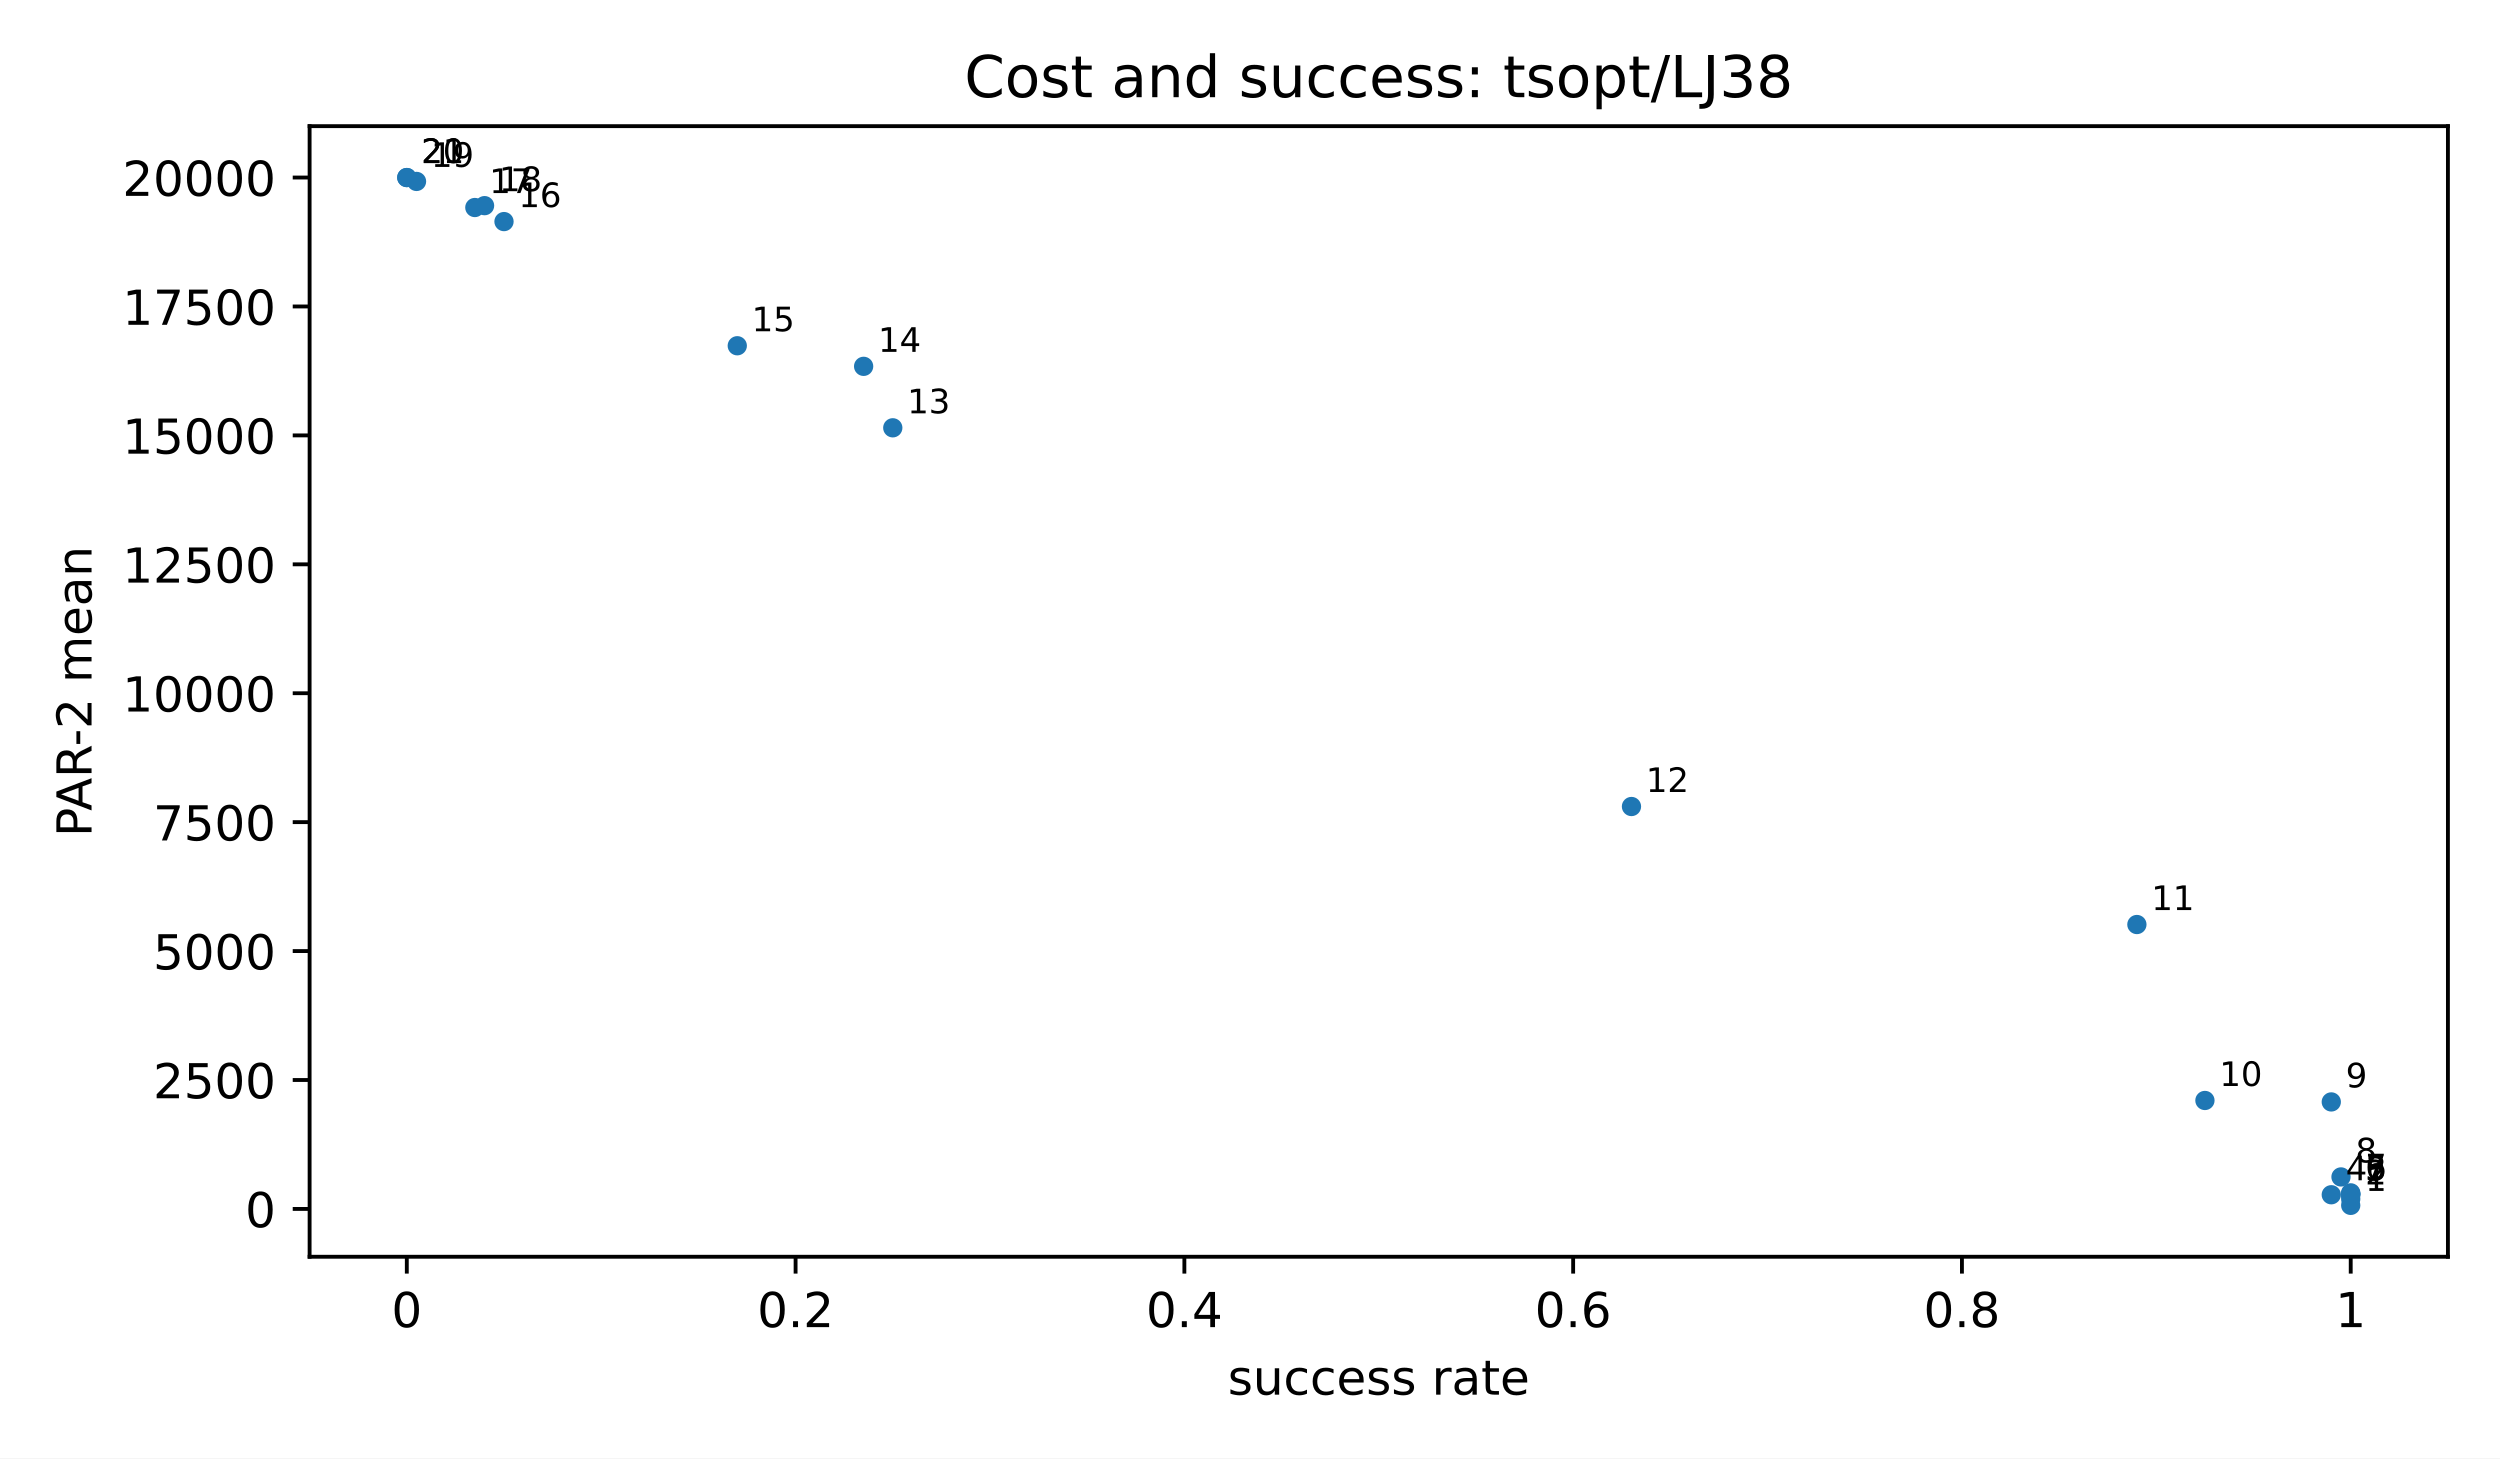
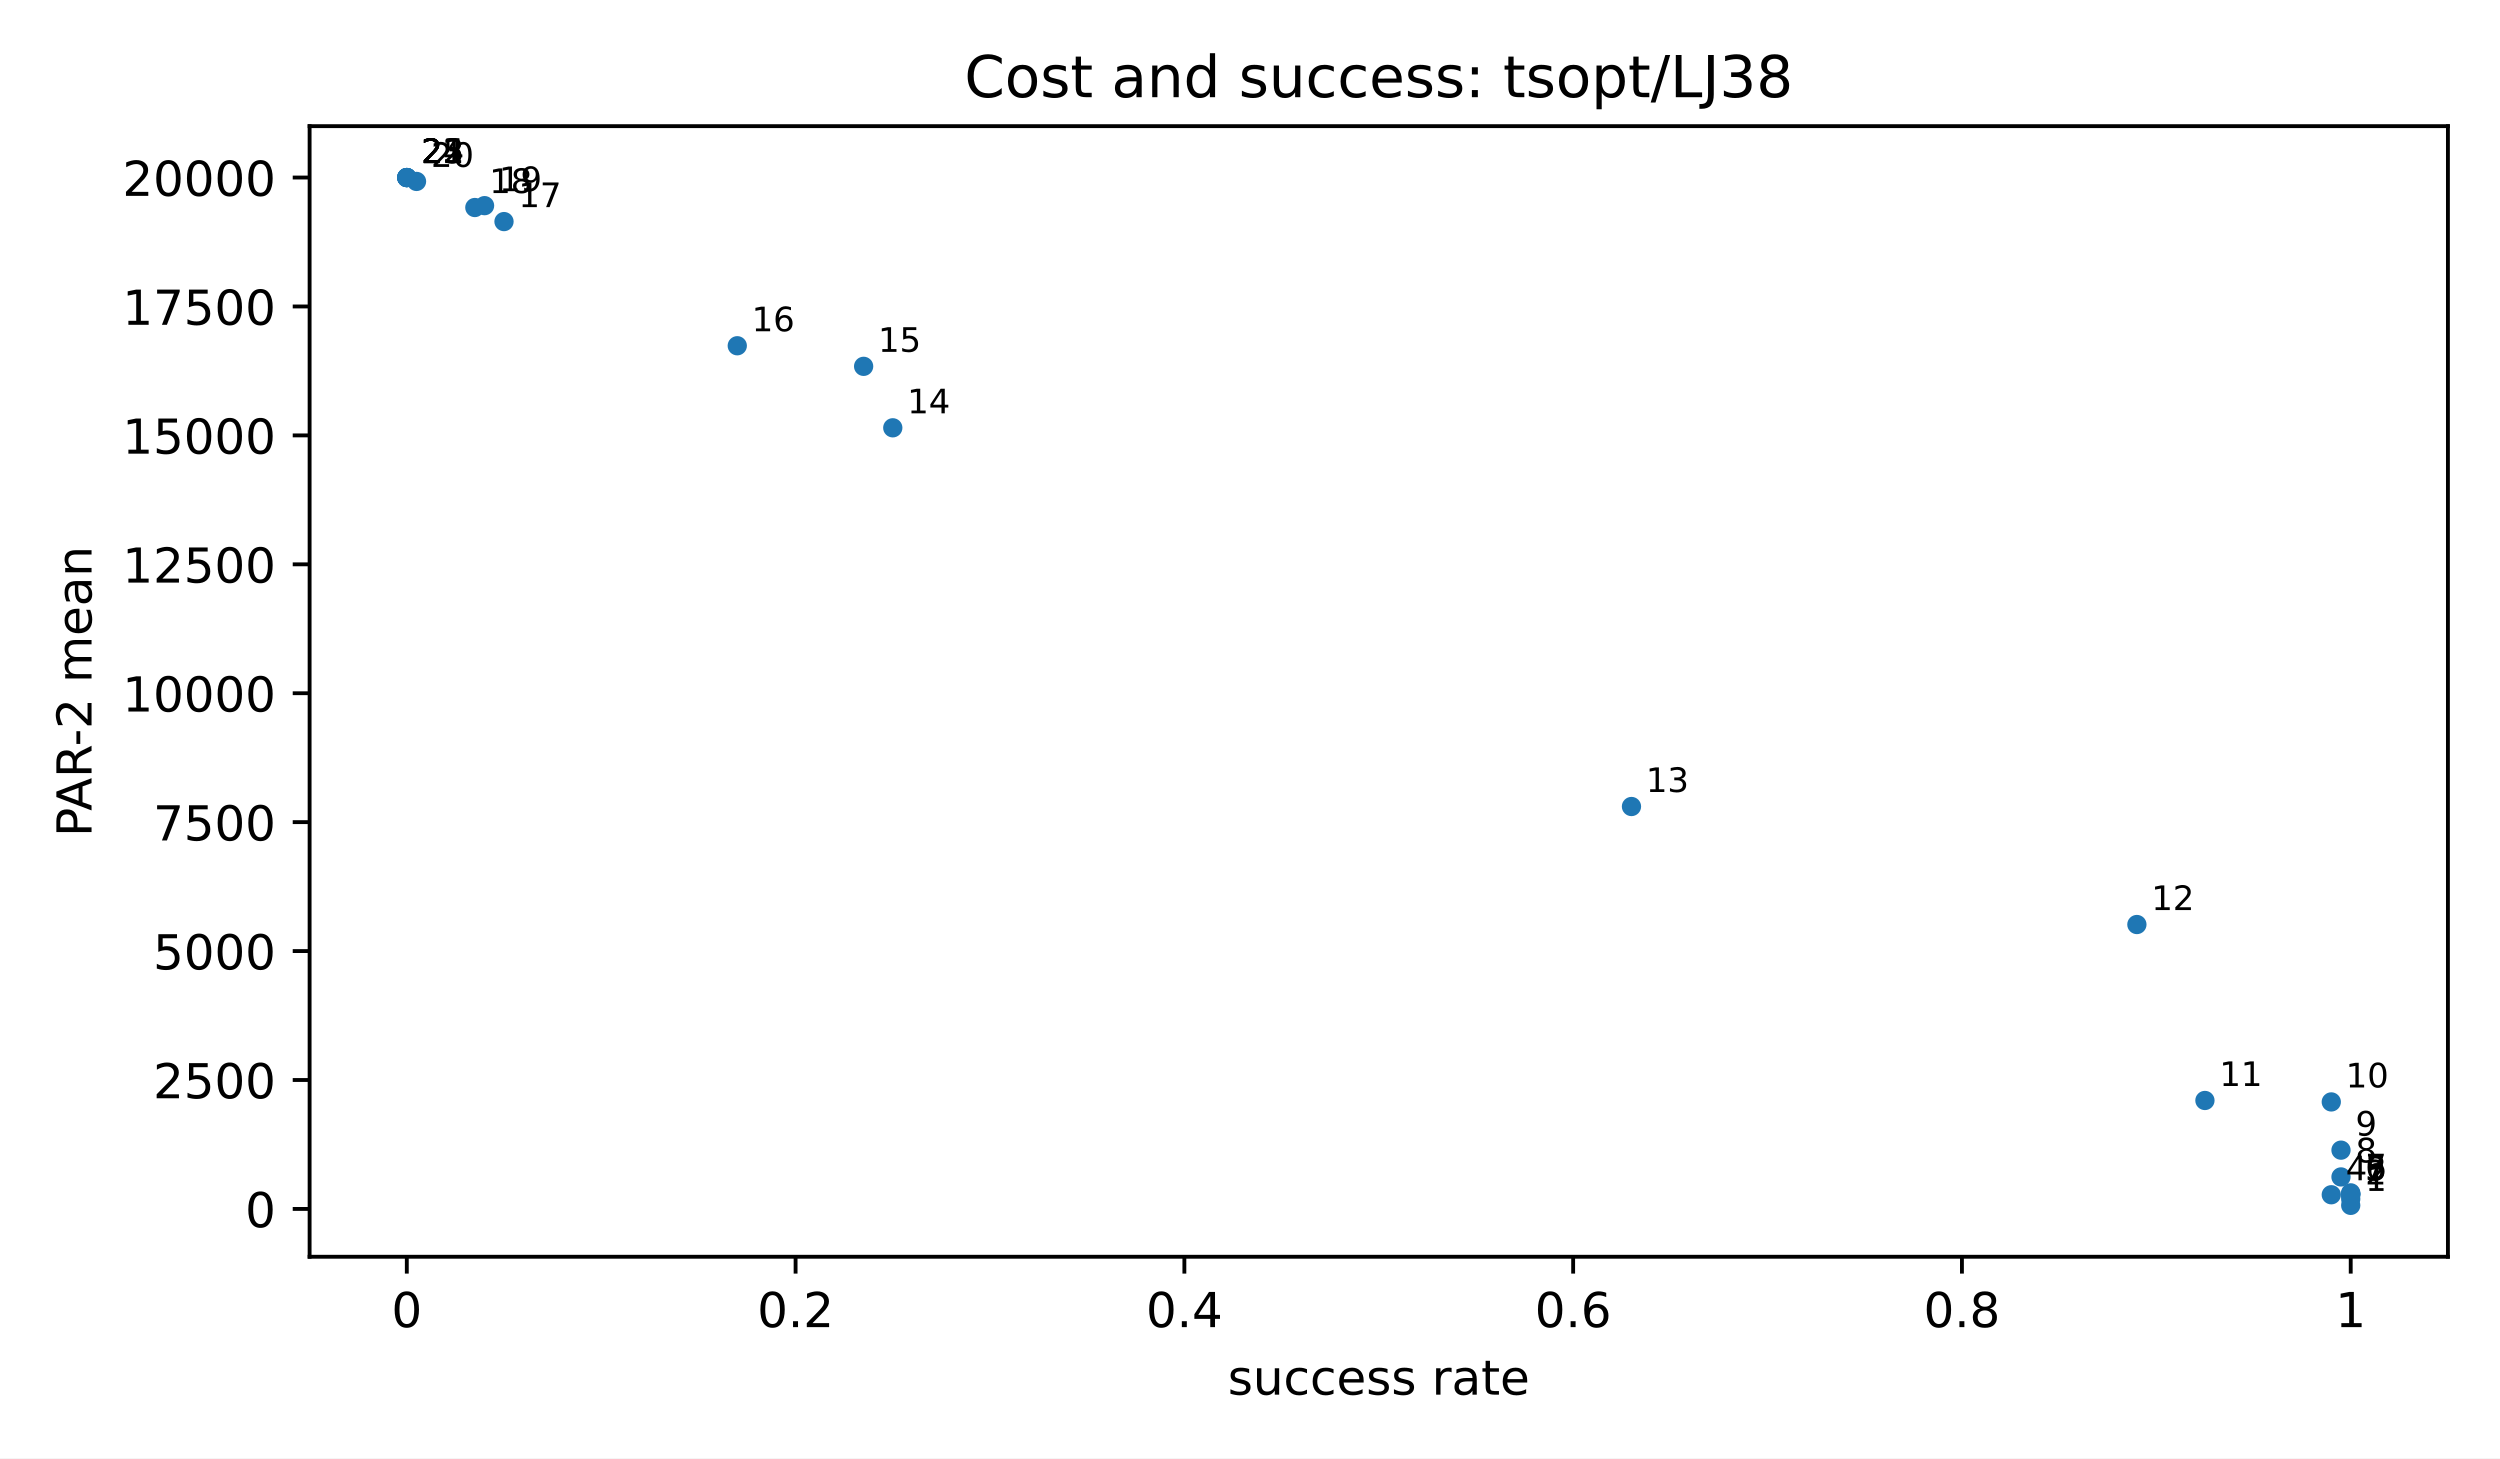
<svg xmlns="http://www.w3.org/2000/svg" xmlns:xlink="http://www.w3.org/1999/xlink" width="518.4pt" height="302.4pt" viewBox="0 0 518.4 302.4" version="1.1">
  <defs>
    <style type="text/css">*{stroke-linejoin: round; stroke-linecap: butt}</style>
  </defs>
  <g id="figure_1">
    <g id="patch_1">
      <path d="M 0 302.4  L 518.4 302.4  L 518.4 0  L 0 0  z " style="fill: #ffffff" />
    </g>
    <g id="axes_1">
      <g id="patch_2">
        <path d="M 64.2 260.6  L 507.6 260.6  L 507.6 26.16  L 64.2 26.16  z " style="fill: #ffffff" />
      </g>
      <g id="PathCollection_1">
        <defs>
          <path id="m2d8934182f" d="M 0 2  C 0.53 2 1.039 1.789 1.414 1.414  C 1.789 1.039 2 0.53 2 0  C 2 -0.53 1.789 -1.039 1.414 -1.414  C 1.039 -1.789 0.53 -2 0 -2  C -0.53 -2 -1.039 -1.789 -1.414 -1.414  C -1.789 -1.039 -2 -0.53 -2 0  C -2 0.53 -1.789 1.039 -1.414 1.414  C -1.039 1.789 -0.53 2 0 2  z " />
        </defs>
        <g clip-path="url(#p3300185fd4)">
          <use xlink:href="#m2d8934182f" x="487.445" y="249.944" style="fill: #1f77b4" />
          <use xlink:href="#m2d8934182f" x="487.445" y="248.619" style="fill: #1f77b4" />
          <use xlink:href="#m2d8934182f" x="487.445" y="247.782" style="fill: #1f77b4" />
          <use xlink:href="#m2d8934182f" x="483.415" y="247.744" style="fill: #1f77b4" />
          <use xlink:href="#m2d8934182f" x="487.445" y="247.681" style="fill: #1f77b4" />
          <use xlink:href="#m2d8934182f" x="487.445" y="247.548" style="fill: #1f77b4" />
          <use xlink:href="#m2d8934182f" x="487.445" y="247.351" style="fill: #1f77b4" />
          <use xlink:href="#m2d8934182f" x="485.43" y="244.05" style="fill: #1f77b4" />
+           <use xlink:href="#m2d8934182f" x="485.43" y="238.495" style="fill: #1f77b4" />
          <use xlink:href="#m2d8934182f" x="483.415" y="228.496" style="fill: #1f77b4" />
          <use xlink:href="#m2d8934182f" x="457.214" y="228.194" style="fill: #1f77b4" />
          <use xlink:href="#m2d8934182f" x="443.105" y="191.709" style="fill: #1f77b4" />
          <use xlink:href="#m2d8934182f" x="338.302" y="167.238" style="fill: #1f77b4" />
          <use xlink:href="#m2d8934182f" x="185.127" y="88.71" style="fill: #1f77b4" />
          <use xlink:href="#m2d8934182f" x="179.081" y="75.964" style="fill: #1f77b4" />
          <use xlink:href="#m2d8934182f" x="152.88" y="71.696" style="fill: #1f77b4" />
          <use xlink:href="#m2d8934182f" x="104.509" y="45.947" style="fill: #1f77b4" />
          <use xlink:href="#m2d8934182f" x="98.463" y="43.031" style="fill: #1f77b4" />
          <use xlink:href="#m2d8934182f" x="100.478" y="42.644" style="fill: #1f77b4" />
          <use xlink:href="#m2d8934182f" x="86.37" y="37.621" style="fill: #1f77b4" />
          <use xlink:href="#m2d8934182f" x="84.355" y="36.816" style="fill: #1f77b4" />
          <use xlink:href="#m2d8934182f" x="84.355" y="36.816" style="fill: #1f77b4" />
+           <use xlink:href="#m2d8934182f" x="84.355" y="36.816" style="fill: #1f77b4" />
+           <use xlink:href="#m2d8934182f" x="84.355" y="36.816" style="fill: #1f77b4" />
+           <use xlink:href="#m2d8934182f" x="84.355" y="36.816" style="fill: #1f77b4" />
        </g>
      </g>
      <g id="matplotlib.axis_1">
        <g id="xtick_1">
          <g id="line2d_1">
            <defs>
              <path id="m8ea4d47d77" d="M 0 0  L 0 3.5  " style="stroke: #000000; stroke-width: 0.8" />
            </defs>
            <g>
              <use xlink:href="#m8ea4d47d77" x="84.355" y="260.6" style="stroke: #000000; stroke-width: 0.8" />
            </g>
          </g>
          <g id="text_1">
            <text style="font-size: 10px; font-family: 'DejaVu Sans', 'Bitstream Vera Sans', 'Computer Modern Sans Serif', 'Lucida Grande', 'Verdana', 'Geneva', 'Lucid', 'Arial', 'Helvetica', 'Avant Garde', sans-serif; text-anchor: middle" x="84.355" y="275.198" transform="rotate(-0 84.35455 275.1977)">0</text>
          </g>
        </g>
        <g id="xtick_2">
          <g id="line2d_2">
            <g>
              <use xlink:href="#m8ea4d47d77" x="164.973" y="260.6" style="stroke: #000000; stroke-width: 0.8" />
            </g>
          </g>
          <g id="text_2">
            <text style="font-size: 10px; font-family: 'DejaVu Sans', 'Bitstream Vera Sans', 'Computer Modern Sans Serif', 'Lucida Grande', 'Verdana', 'Geneva', 'Lucid', 'Arial', 'Helvetica', 'Avant Garde', sans-serif; text-anchor: middle" x="164.973" y="275.198" transform="rotate(-0 164.9727 275.1977)">0.2</text>
          </g>
        </g>
        <g id="xtick_3">
          <g id="line2d_3">
            <g>
              <use xlink:href="#m8ea4d47d77" x="245.591" y="260.6" style="stroke: #000000; stroke-width: 0.8" />
            </g>
          </g>
          <g id="text_3">
            <text style="font-size: 10px; font-family: 'DejaVu Sans', 'Bitstream Vera Sans', 'Computer Modern Sans Serif', 'Lucida Grande', 'Verdana', 'Geneva', 'Lucid', 'Arial', 'Helvetica', 'Avant Garde', sans-serif; text-anchor: middle" x="245.591" y="275.198" transform="rotate(-0 245.5909 275.1977)">0.4</text>
          </g>
        </g>
        <g id="xtick_4">
          <g id="line2d_4">
            <g>
              <use xlink:href="#m8ea4d47d77" x="326.209" y="260.6" style="stroke: #000000; stroke-width: 0.8" />
            </g>
          </g>
          <g id="text_4">
            <text style="font-size: 10px; font-family: 'DejaVu Sans', 'Bitstream Vera Sans', 'Computer Modern Sans Serif', 'Lucida Grande', 'Verdana', 'Geneva', 'Lucid', 'Arial', 'Helvetica', 'Avant Garde', sans-serif; text-anchor: middle" x="326.209" y="275.198" transform="rotate(-0 326.2091 275.1977)">0.6</text>
          </g>
        </g>
        <g id="xtick_5">
          <g id="line2d_5">
            <g>
              <use xlink:href="#m8ea4d47d77" x="406.827" y="260.6" style="stroke: #000000; stroke-width: 0.8" />
            </g>
          </g>
          <g id="text_5">
            <text style="font-size: 10px; font-family: 'DejaVu Sans', 'Bitstream Vera Sans', 'Computer Modern Sans Serif', 'Lucida Grande', 'Verdana', 'Geneva', 'Lucid', 'Arial', 'Helvetica', 'Avant Garde', sans-serif; text-anchor: middle" x="406.827" y="275.198" transform="rotate(-0 406.8273 275.1977)">0.8</text>
          </g>
        </g>
        <g id="xtick_6">
          <g id="line2d_6">
            <g>
              <use xlink:href="#m8ea4d47d77" x="487.445" y="260.6" style="stroke: #000000; stroke-width: 0.8" />
            </g>
          </g>
          <g id="text_6">
            <text style="font-size: 10px; font-family: 'DejaVu Sans', 'Bitstream Vera Sans', 'Computer Modern Sans Serif', 'Lucida Grande', 'Verdana', 'Geneva', 'Lucid', 'Arial', 'Helvetica', 'Avant Garde', sans-serif; text-anchor: middle" x="487.445" y="275.198" transform="rotate(-0 487.4455 275.1977)">1</text>
          </g>
        </g>
        <g id="text_7">
          <text style="font-size: 10px; font-family: 'DejaVu Sans', 'Bitstream Vera Sans', 'Computer Modern Sans Serif', 'Lucida Grande', 'Verdana', 'Geneva', 'Lucid', 'Arial', 'Helvetica', 'Avant Garde', sans-serif; text-anchor: middle" x="285.9" y="289.198" transform="rotate(-0 285.9 289.1977)">success rate</text>
        </g>
      </g>
      <g id="matplotlib.axis_2">
        <g id="ytick_1">
          <g id="line2d_7">
            <defs>
              <path id="md659df78fa" d="M 0 0  L -3.5 0  " style="stroke: #000000; stroke-width: 0.8" />
            </defs>
            <g>
              <use xlink:href="#md659df78fa" x="64.2" y="250.679" style="stroke: #000000; stroke-width: 0.8" />
            </g>
          </g>
          <g id="text_8">
            <text style="font-size: 10px; font-family: 'DejaVu Sans', 'Bitstream Vera Sans', 'Computer Modern Sans Serif', 'Lucida Grande', 'Verdana', 'Geneva', 'Lucid', 'Arial', 'Helvetica', 'Avant Garde', sans-serif; text-anchor: end" x="57.2" y="254.478" transform="rotate(-0 57.2 254.4775)">0</text>
          </g>
        </g>
        <g id="ytick_2">
          <g id="line2d_8">
            <g>
              <use xlink:href="#md659df78fa" x="64.2" y="223.946" style="stroke: #000000; stroke-width: 0.8" />
            </g>
          </g>
          <g id="text_9">
            <text style="font-size: 10px; font-family: 'DejaVu Sans', 'Bitstream Vera Sans', 'Computer Modern Sans Serif', 'Lucida Grande', 'Verdana', 'Geneva', 'Lucid', 'Arial', 'Helvetica', 'Avant Garde', sans-serif; text-anchor: end" x="57.2" y="227.745" transform="rotate(-0 57.2 227.7447)">2500</text>
          </g>
        </g>
        <g id="ytick_3">
          <g id="line2d_9">
            <g>
              <use xlink:href="#md659df78fa" x="64.2" y="197.213" style="stroke: #000000; stroke-width: 0.8" />
            </g>
          </g>
          <g id="text_10">
            <text style="font-size: 10px; font-family: 'DejaVu Sans', 'Bitstream Vera Sans', 'Computer Modern Sans Serif', 'Lucida Grande', 'Verdana', 'Geneva', 'Lucid', 'Arial', 'Helvetica', 'Avant Garde', sans-serif; text-anchor: end" x="57.2" y="201.012" transform="rotate(-0 57.2 201.0119)">5000</text>
          </g>
        </g>
        <g id="ytick_4">
          <g id="line2d_10">
            <g>
              <use xlink:href="#md659df78fa" x="64.2" y="170.48" style="stroke: #000000; stroke-width: 0.8" />
            </g>
          </g>
          <g id="text_11">
            <text style="font-size: 10px; font-family: 'DejaVu Sans', 'Bitstream Vera Sans', 'Computer Modern Sans Serif', 'Lucida Grande', 'Verdana', 'Geneva', 'Lucid', 'Arial', 'Helvetica', 'Avant Garde', sans-serif; text-anchor: end" x="57.2" y="174.279" transform="rotate(-0 57.2 174.2791)">7500</text>
          </g>
        </g>
        <g id="ytick_5">
          <g id="line2d_11">
            <g>
              <use xlink:href="#md659df78fa" x="64.2" y="143.748" style="stroke: #000000; stroke-width: 0.8" />
            </g>
          </g>
          <g id="text_12">
            <text style="font-size: 10px; font-family: 'DejaVu Sans', 'Bitstream Vera Sans', 'Computer Modern Sans Serif', 'Lucida Grande', 'Verdana', 'Geneva', 'Lucid', 'Arial', 'Helvetica', 'Avant Garde', sans-serif; text-anchor: end" x="57.2" y="147.546" transform="rotate(-0 57.2 147.5464)">10000</text>
          </g>
        </g>
        <g id="ytick_6">
          <g id="line2d_12">
            <g>
              <use xlink:href="#md659df78fa" x="64.2" y="117.015" style="stroke: #000000; stroke-width: 0.8" />
            </g>
          </g>
          <g id="text_13">
            <text style="font-size: 10px; font-family: 'DejaVu Sans', 'Bitstream Vera Sans', 'Computer Modern Sans Serif', 'Lucida Grande', 'Verdana', 'Geneva', 'Lucid', 'Arial', 'Helvetica', 'Avant Garde', sans-serif; text-anchor: end" x="57.2" y="120.814" transform="rotate(-0 57.2 120.8136)">12500</text>
          </g>
        </g>
        <g id="ytick_7">
          <g id="line2d_13">
            <g>
              <use xlink:href="#md659df78fa" x="64.2" y="90.282" style="stroke: #000000; stroke-width: 0.8" />
            </g>
          </g>
          <g id="text_14">
            <text style="font-size: 10px; font-family: 'DejaVu Sans', 'Bitstream Vera Sans', 'Computer Modern Sans Serif', 'Lucida Grande', 'Verdana', 'Geneva', 'Lucid', 'Arial', 'Helvetica', 'Avant Garde', sans-serif; text-anchor: end" x="57.2" y="94.081" transform="rotate(-0 57.2 94.08077)">15000</text>
          </g>
        </g>
        <g id="ytick_8">
          <g id="line2d_14">
            <g>
              <use xlink:href="#md659df78fa" x="64.2" y="63.549" style="stroke: #000000; stroke-width: 0.8" />
            </g>
          </g>
          <g id="text_15">
            <text style="font-size: 10px; font-family: 'DejaVu Sans', 'Bitstream Vera Sans', 'Computer Modern Sans Serif', 'Lucida Grande', 'Verdana', 'Geneva', 'Lucid', 'Arial', 'Helvetica', 'Avant Garde', sans-serif; text-anchor: end" x="57.2" y="67.348" transform="rotate(-0 57.2 67.34798)">17500</text>
          </g>
        </g>
        <g id="ytick_9">
          <g id="line2d_15">
            <g>
              <use xlink:href="#md659df78fa" x="64.2" y="36.816" style="stroke: #000000; stroke-width: 0.8" />
            </g>
          </g>
          <g id="text_16">
            <text style="font-size: 10px; font-family: 'DejaVu Sans', 'Bitstream Vera Sans', 'Computer Modern Sans Serif', 'Lucida Grande', 'Verdana', 'Geneva', 'Lucid', 'Arial', 'Helvetica', 'Avant Garde', sans-serif; text-anchor: end" x="57.2" y="40.615" transform="rotate(-0 57.2 40.61519)">20000</text>
          </g>
        </g>
        <g id="text_17">
          <text style="font-size: 10px; font-family: 'DejaVu Sans', 'Bitstream Vera Sans', 'Computer Modern Sans Serif', 'Lucida Grande', 'Verdana', 'Geneva', 'Lucid', 'Arial', 'Helvetica', 'Avant Garde', sans-serif; text-anchor: middle" x="18.985" y="143.38" transform="rotate(-90 18.98516 143.38)">PAR-2 mean</text>
        </g>
      </g>
      <g id="patch_3">
        <path d="M 64.2 260.6  L 64.2 26.16  " style="fill: none; stroke: #000000; stroke-width: 0.8; stroke-linejoin: miter; stroke-linecap: square" />
      </g>
      <g id="patch_4">
        <path d="M 507.6 260.6  L 507.6 26.16  " style="fill: none; stroke: #000000; stroke-width: 0.8; stroke-linejoin: miter; stroke-linecap: square" />
      </g>
      <g id="patch_5">
        <path d="M 64.2 260.6  L 507.6 260.6  " style="fill: none; stroke: #000000; stroke-width: 0.8; stroke-linejoin: miter; stroke-linecap: square" />
      </g>
      <g id="patch_6">
        <path d="M 64.2 26.16  L 507.6 26.16  " style="fill: none; stroke: #000000; stroke-width: 0.8; stroke-linejoin: miter; stroke-linecap: square" />
      </g>
      <g id="text_18">
        <text style="font-size: 7px; font-family: 'DejaVu Sans', 'Bitstream Vera Sans', 'Computer Modern Sans Serif', 'Lucida Grande', 'Verdana', 'Geneva', 'Lucid', 'Arial', 'Helvetica', 'Avant Garde', sans-serif; text-anchor: start" x="490.445" y="246.944" transform="rotate(-0 490.4455 246.9436)">1</text>
      </g>
      <g id="text_19">
        <text style="font-size: 7px; font-family: 'DejaVu Sans', 'Bitstream Vera Sans', 'Computer Modern Sans Serif', 'Lucida Grande', 'Verdana', 'Geneva', 'Lucid', 'Arial', 'Helvetica', 'Avant Garde', sans-serif; text-anchor: start" x="490.445" y="245.619" transform="rotate(-0 490.4455 245.6192)">2</text>
      </g>
      <g id="text_20">
        <text style="font-size: 7px; font-family: 'DejaVu Sans', 'Bitstream Vera Sans', 'Computer Modern Sans Serif', 'Lucida Grande', 'Verdana', 'Geneva', 'Lucid', 'Arial', 'Helvetica', 'Avant Garde', sans-serif; text-anchor: start" x="490.445" y="244.782" transform="rotate(-0 490.4455 244.7825)">3</text>
      </g>
      <g id="text_21">
        <text style="font-size: 7px; font-family: 'DejaVu Sans', 'Bitstream Vera Sans', 'Computer Modern Sans Serif', 'Lucida Grande', 'Verdana', 'Geneva', 'Lucid', 'Arial', 'Helvetica', 'Avant Garde', sans-serif; text-anchor: start" x="486.415" y="244.744" transform="rotate(-0 486.4145 244.7438)">4</text>
      </g>
      <g id="text_22">
        <text style="font-size: 7px; font-family: 'DejaVu Sans', 'Bitstream Vera Sans', 'Computer Modern Sans Serif', 'Lucida Grande', 'Verdana', 'Geneva', 'Lucid', 'Arial', 'Helvetica', 'Avant Garde', sans-serif; text-anchor: start" x="490.445" y="244.681" transform="rotate(-0 490.4455 244.6811)">5</text>
      </g>
      <g id="text_23">
        <text style="font-size: 7px; font-family: 'DejaVu Sans', 'Bitstream Vera Sans', 'Computer Modern Sans Serif', 'Lucida Grande', 'Verdana', 'Geneva', 'Lucid', 'Arial', 'Helvetica', 'Avant Garde', sans-serif; text-anchor: start" x="490.445" y="244.548" transform="rotate(-0 490.4455 244.548)">6</text>
      </g>
      <g id="text_24">
        <text style="font-size: 7px; font-family: 'DejaVu Sans', 'Bitstream Vera Sans', 'Computer Modern Sans Serif', 'Lucida Grande', 'Verdana', 'Geneva', 'Lucid', 'Arial', 'Helvetica', 'Avant Garde', sans-serif; text-anchor: start" x="490.445" y="244.351" transform="rotate(-0 490.4455 244.3511)">7</text>
      </g>
      <g id="text_25">
        <text style="font-size: 7px; font-family: 'DejaVu Sans', 'Bitstream Vera Sans', 'Computer Modern Sans Serif', 'Lucida Grande', 'Verdana', 'Geneva', 'Lucid', 'Arial', 'Helvetica', 'Avant Garde', sans-serif; text-anchor: start" x="488.43" y="241.05" transform="rotate(-0 488.43 241.0501)">8</text>
      </g>
      <g id="text_26">
-         <text style="font-size: 7px; font-family: 'DejaVu Sans', 'Bitstream Vera Sans', 'Computer Modern Sans Serif', 'Lucida Grande', 'Verdana', 'Geneva', 'Lucid', 'Arial', 'Helvetica', 'Avant Garde', sans-serif; text-anchor: start" x="486.415" y="225.496" transform="rotate(-0 486.4145 225.4962)">9</text>
+         <text style="font-size: 7px; font-family: 'DejaVu Sans', 'Bitstream Vera Sans', 'Computer Modern Sans Serif', 'Lucida Grande', 'Verdana', 'Geneva', 'Lucid', 'Arial', 'Helvetica', 'Avant Garde', sans-serif; text-anchor: start" x="488.43" y="235.495" transform="rotate(-0 488.43 235.4948)">9</text>
      </g>
      <g id="text_27">
-         <text style="font-size: 7px; font-family: 'DejaVu Sans', 'Bitstream Vera Sans', 'Computer Modern Sans Serif', 'Lucida Grande', 'Verdana', 'Geneva', 'Lucid', 'Arial', 'Helvetica', 'Avant Garde', sans-serif; text-anchor: start" x="460.214" y="225.194" transform="rotate(-0 460.2136 225.1941)">10</text>
+         <text style="font-size: 7px; font-family: 'DejaVu Sans', 'Bitstream Vera Sans', 'Computer Modern Sans Serif', 'Lucida Grande', 'Verdana', 'Geneva', 'Lucid', 'Arial', 'Helvetica', 'Avant Garde', sans-serif; text-anchor: start" x="486.415" y="225.496" transform="rotate(-0 486.4145 225.4962)">10</text>
      </g>
      <g id="text_28">
-         <text style="font-size: 7px; font-family: 'DejaVu Sans', 'Bitstream Vera Sans', 'Computer Modern Sans Serif', 'Lucida Grande', 'Verdana', 'Geneva', 'Lucid', 'Arial', 'Helvetica', 'Avant Garde', sans-serif; text-anchor: start" x="446.105" y="188.709" transform="rotate(-0 446.1055 188.7087)">11</text>
+         <text style="font-size: 7px; font-family: 'DejaVu Sans', 'Bitstream Vera Sans', 'Computer Modern Sans Serif', 'Lucida Grande', 'Verdana', 'Geneva', 'Lucid', 'Arial', 'Helvetica', 'Avant Garde', sans-serif; text-anchor: start" x="460.214" y="225.194" transform="rotate(-0 460.2136 225.1941)">11</text>
      </g>
      <g id="text_29">
-         <text style="font-size: 7px; font-family: 'DejaVu Sans', 'Bitstream Vera Sans', 'Computer Modern Sans Serif', 'Lucida Grande', 'Verdana', 'Geneva', 'Lucid', 'Arial', 'Helvetica', 'Avant Garde', sans-serif; text-anchor: start" x="341.302" y="164.238" transform="rotate(-0 341.3018 164.2383)">12</text>
+         <text style="font-size: 7px; font-family: 'DejaVu Sans', 'Bitstream Vera Sans', 'Computer Modern Sans Serif', 'Lucida Grande', 'Verdana', 'Geneva', 'Lucid', 'Arial', 'Helvetica', 'Avant Garde', sans-serif; text-anchor: start" x="446.105" y="188.709" transform="rotate(-0 446.1055 188.7087)">12</text>
      </g>
      <g id="text_30">
-         <text style="font-size: 7px; font-family: 'DejaVu Sans', 'Bitstream Vera Sans', 'Computer Modern Sans Serif', 'Lucida Grande', 'Verdana', 'Geneva', 'Lucid', 'Arial', 'Helvetica', 'Avant Garde', sans-serif; text-anchor: start" x="188.127" y="85.71" transform="rotate(-0 188.1273 85.71011)">13</text>
+         <text style="font-size: 7px; font-family: 'DejaVu Sans', 'Bitstream Vera Sans', 'Computer Modern Sans Serif', 'Lucida Grande', 'Verdana', 'Geneva', 'Lucid', 'Arial', 'Helvetica', 'Avant Garde', sans-serif; text-anchor: start" x="341.302" y="164.238" transform="rotate(-0 341.3018 164.2383)">13</text>
      </g>
      <g id="text_31">
-         <text style="font-size: 7px; font-family: 'DejaVu Sans', 'Bitstream Vera Sans', 'Computer Modern Sans Serif', 'Lucida Grande', 'Verdana', 'Geneva', 'Lucid', 'Arial', 'Helvetica', 'Avant Garde', sans-serif; text-anchor: start" x="182.081" y="72.964" transform="rotate(-0 182.0809 72.96424)">14</text>
+         <text style="font-size: 7px; font-family: 'DejaVu Sans', 'Bitstream Vera Sans', 'Computer Modern Sans Serif', 'Lucida Grande', 'Verdana', 'Geneva', 'Lucid', 'Arial', 'Helvetica', 'Avant Garde', sans-serif; text-anchor: start" x="188.127" y="85.71" transform="rotate(-0 188.1273 85.71011)">14</text>
      </g>
      <g id="text_32">
-         <text style="font-size: 7px; font-family: 'DejaVu Sans', 'Bitstream Vera Sans', 'Computer Modern Sans Serif', 'Lucida Grande', 'Verdana', 'Geneva', 'Lucid', 'Arial', 'Helvetica', 'Avant Garde', sans-serif; text-anchor: start" x="155.88" y="68.696" transform="rotate(-0 155.88 68.69618)">15</text>
+         <text style="font-size: 7px; font-family: 'DejaVu Sans', 'Bitstream Vera Sans', 'Computer Modern Sans Serif', 'Lucida Grande', 'Verdana', 'Geneva', 'Lucid', 'Arial', 'Helvetica', 'Avant Garde', sans-serif; text-anchor: start" x="182.081" y="72.964" transform="rotate(-0 182.0809 72.96424)">15</text>
      </g>
      <g id="text_33">
-         <text style="font-size: 7px; font-family: 'DejaVu Sans', 'Bitstream Vera Sans', 'Computer Modern Sans Serif', 'Lucida Grande', 'Verdana', 'Geneva', 'Lucid', 'Arial', 'Helvetica', 'Avant Garde', sans-serif; text-anchor: start" x="107.509" y="42.947" transform="rotate(-0 107.5091 42.947)">16</text>
+         <text style="font-size: 7px; font-family: 'DejaVu Sans', 'Bitstream Vera Sans', 'Computer Modern Sans Serif', 'Lucida Grande', 'Verdana', 'Geneva', 'Lucid', 'Arial', 'Helvetica', 'Avant Garde', sans-serif; text-anchor: start" x="155.88" y="68.696" transform="rotate(-0 155.88 68.69618)">16</text>
      </g>
      <g id="text_34">
-         <text style="font-size: 7px; font-family: 'DejaVu Sans', 'Bitstream Vera Sans', 'Computer Modern Sans Serif', 'Lucida Grande', 'Verdana', 'Geneva', 'Lucid', 'Arial', 'Helvetica', 'Avant Garde', sans-serif; text-anchor: start" x="101.463" y="40.031" transform="rotate(-0 101.4627 40.03099)">17</text>
+         <text style="font-size: 7px; font-family: 'DejaVu Sans', 'Bitstream Vera Sans', 'Computer Modern Sans Serif', 'Lucida Grande', 'Verdana', 'Geneva', 'Lucid', 'Arial', 'Helvetica', 'Avant Garde', sans-serif; text-anchor: start" x="107.509" y="42.947" transform="rotate(-0 107.5091 42.947)">17</text>
      </g>
      <g id="text_35">
-         <text style="font-size: 7px; font-family: 'DejaVu Sans', 'Bitstream Vera Sans', 'Computer Modern Sans Serif', 'Lucida Grande', 'Verdana', 'Geneva', 'Lucid', 'Arial', 'Helvetica', 'Avant Garde', sans-serif; text-anchor: start" x="103.478" y="39.644" transform="rotate(-0 103.4782 39.64433)">18</text>
+         <text style="font-size: 7px; font-family: 'DejaVu Sans', 'Bitstream Vera Sans', 'Computer Modern Sans Serif', 'Lucida Grande', 'Verdana', 'Geneva', 'Lucid', 'Arial', 'Helvetica', 'Avant Garde', sans-serif; text-anchor: start" x="101.463" y="40.031" transform="rotate(-0 101.4627 40.03099)">18</text>
      </g>
      <g id="text_36">
-         <text style="font-size: 7px; font-family: 'DejaVu Sans', 'Bitstream Vera Sans', 'Computer Modern Sans Serif', 'Lucida Grande', 'Verdana', 'Geneva', 'Lucid', 'Arial', 'Helvetica', 'Avant Garde', sans-serif; text-anchor: start" x="89.37" y="34.621" transform="rotate(-0 89.37 34.62086)">19</text>
+         <text style="font-size: 7px; font-family: 'DejaVu Sans', 'Bitstream Vera Sans', 'Computer Modern Sans Serif', 'Lucida Grande', 'Verdana', 'Geneva', 'Lucid', 'Arial', 'Helvetica', 'Avant Garde', sans-serif; text-anchor: start" x="103.478" y="39.644" transform="rotate(-0 103.4782 39.64433)">19</text>
      </g>
      <g id="text_37">
-         <text style="font-size: 7px; font-family: 'DejaVu Sans', 'Bitstream Vera Sans', 'Computer Modern Sans Serif', 'Lucida Grande', 'Verdana', 'Geneva', 'Lucid', 'Arial', 'Helvetica', 'Avant Garde', sans-serif; text-anchor: start" x="87.355" y="33.816" transform="rotate(-0 87.35455 33.81636)">20</text>
+         <text style="font-size: 7px; font-family: 'DejaVu Sans', 'Bitstream Vera Sans', 'Computer Modern Sans Serif', 'Lucida Grande', 'Verdana', 'Geneva', 'Lucid', 'Arial', 'Helvetica', 'Avant Garde', sans-serif; text-anchor: start" x="89.37" y="34.621" transform="rotate(-0 89.37 34.62086)">20</text>
      </g>
      <g id="text_38">
        <text style="font-size: 7px; font-family: 'DejaVu Sans', 'Bitstream Vera Sans', 'Computer Modern Sans Serif', 'Lucida Grande', 'Verdana', 'Geneva', 'Lucid', 'Arial', 'Helvetica', 'Avant Garde', sans-serif; text-anchor: start" x="87.355" y="33.816" transform="rotate(-0 87.35455 33.81636)">21</text>
      </g>
      <g id="text_39">
+         <text style="font-size: 7px; font-family: 'DejaVu Sans', 'Bitstream Vera Sans', 'Computer Modern Sans Serif', 'Lucida Grande', 'Verdana', 'Geneva', 'Lucid', 'Arial', 'Helvetica', 'Avant Garde', sans-serif; text-anchor: start" x="87.355" y="33.816" transform="rotate(-0 87.35455 33.81636)">22</text>
+       </g>
+       <g id="text_40">
+         <text style="font-size: 7px; font-family: 'DejaVu Sans', 'Bitstream Vera Sans', 'Computer Modern Sans Serif', 'Lucida Grande', 'Verdana', 'Geneva', 'Lucid', 'Arial', 'Helvetica', 'Avant Garde', sans-serif; text-anchor: start" x="87.355" y="33.816" transform="rotate(-0 87.35455 33.81636)">23</text>
+       </g>
+       <g id="text_41">
+         <text style="font-size: 7px; font-family: 'DejaVu Sans', 'Bitstream Vera Sans', 'Computer Modern Sans Serif', 'Lucida Grande', 'Verdana', 'Geneva', 'Lucid', 'Arial', 'Helvetica', 'Avant Garde', sans-serif; text-anchor: start" x="87.355" y="33.816" transform="rotate(-0 87.35455 33.81636)">24</text>
+       </g>
+       <g id="text_42">
+         <text style="font-size: 7px; font-family: 'DejaVu Sans', 'Bitstream Vera Sans', 'Computer Modern Sans Serif', 'Lucida Grande', 'Verdana', 'Geneva', 'Lucid', 'Arial', 'Helvetica', 'Avant Garde', sans-serif; text-anchor: start" x="87.355" y="33.816" transform="rotate(-0 87.35455 33.81636)">25</text>
+       </g>
+       <g id="text_43">
        <text style="font-size: 12px; font-family: 'DejaVu Sans', 'Bitstream Vera Sans', 'Computer Modern Sans Serif', 'Lucida Grande', 'Verdana', 'Geneva', 'Lucid', 'Arial', 'Helvetica', 'Avant Garde', sans-serif; text-anchor: middle" x="285.9" y="20.16" transform="rotate(-0 285.9 20.16)">Cost and success: tsopt/LJ38</text>
      </g>
    </g>
  </g>
  <defs>
    <clipPath id="p3300185fd4">
      <rect x="64.2" y="26.16" width="443.4" height="234.44" />
    </clipPath>
  </defs>
</svg>
